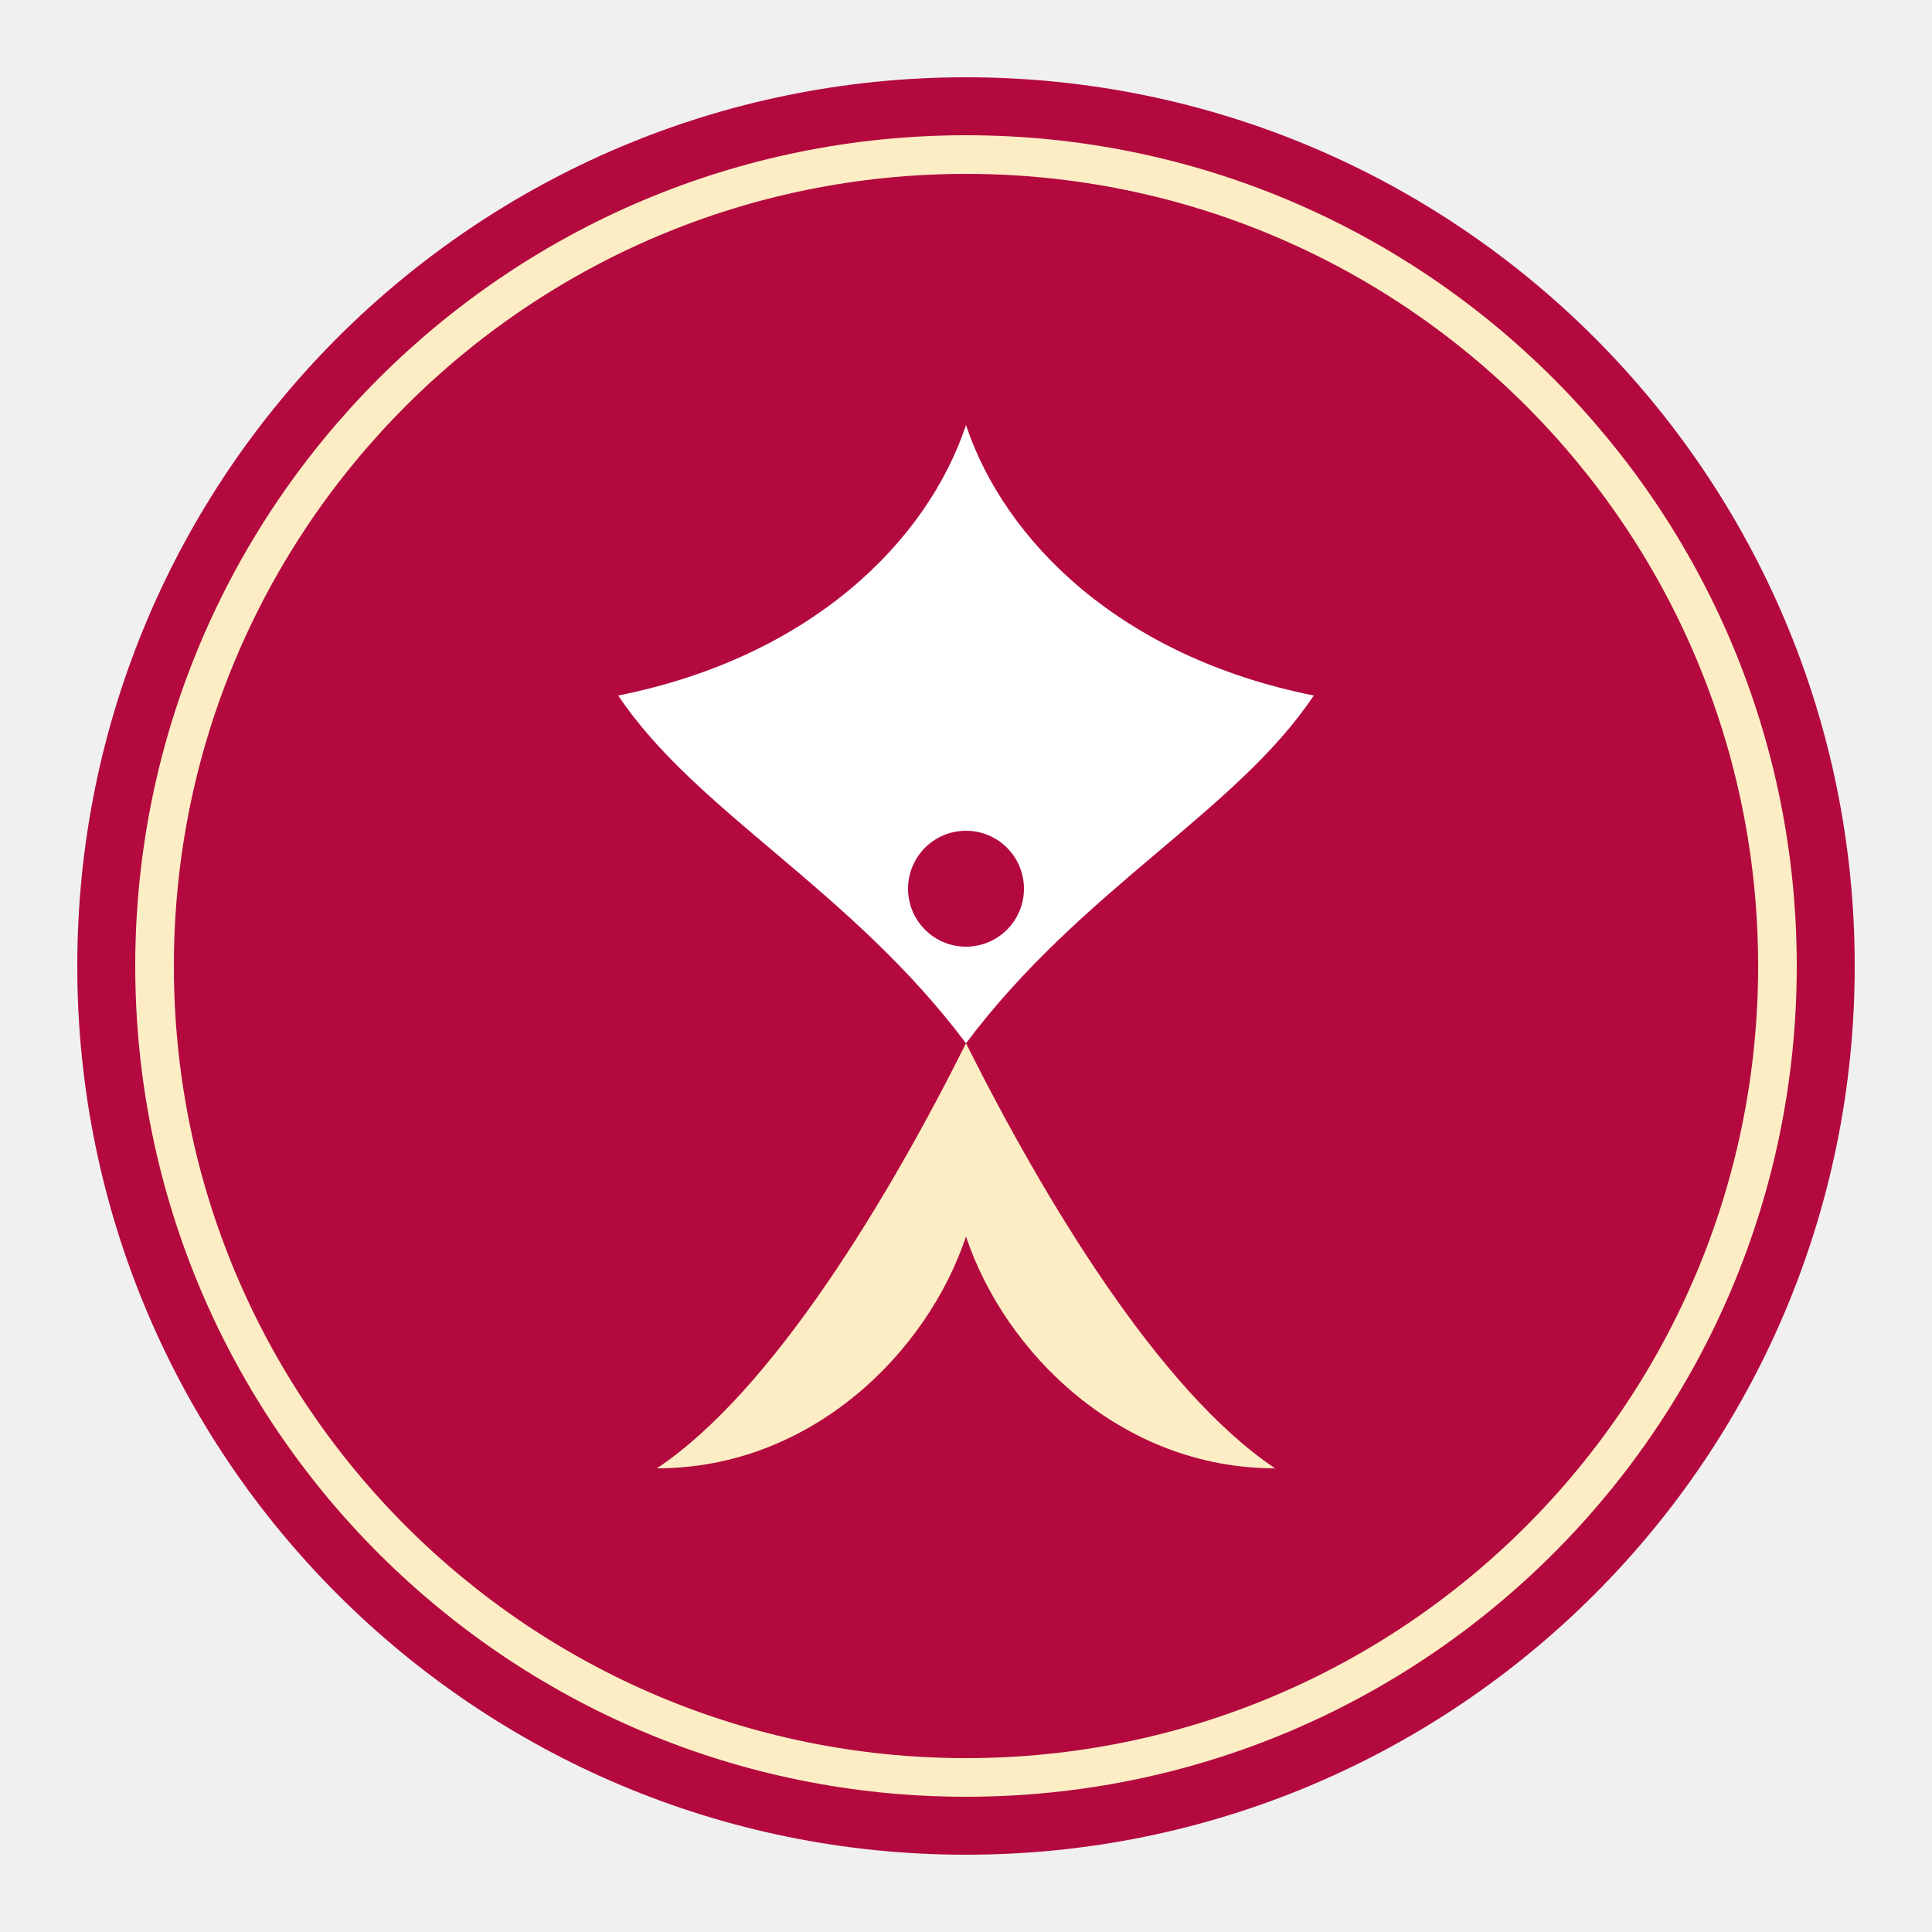
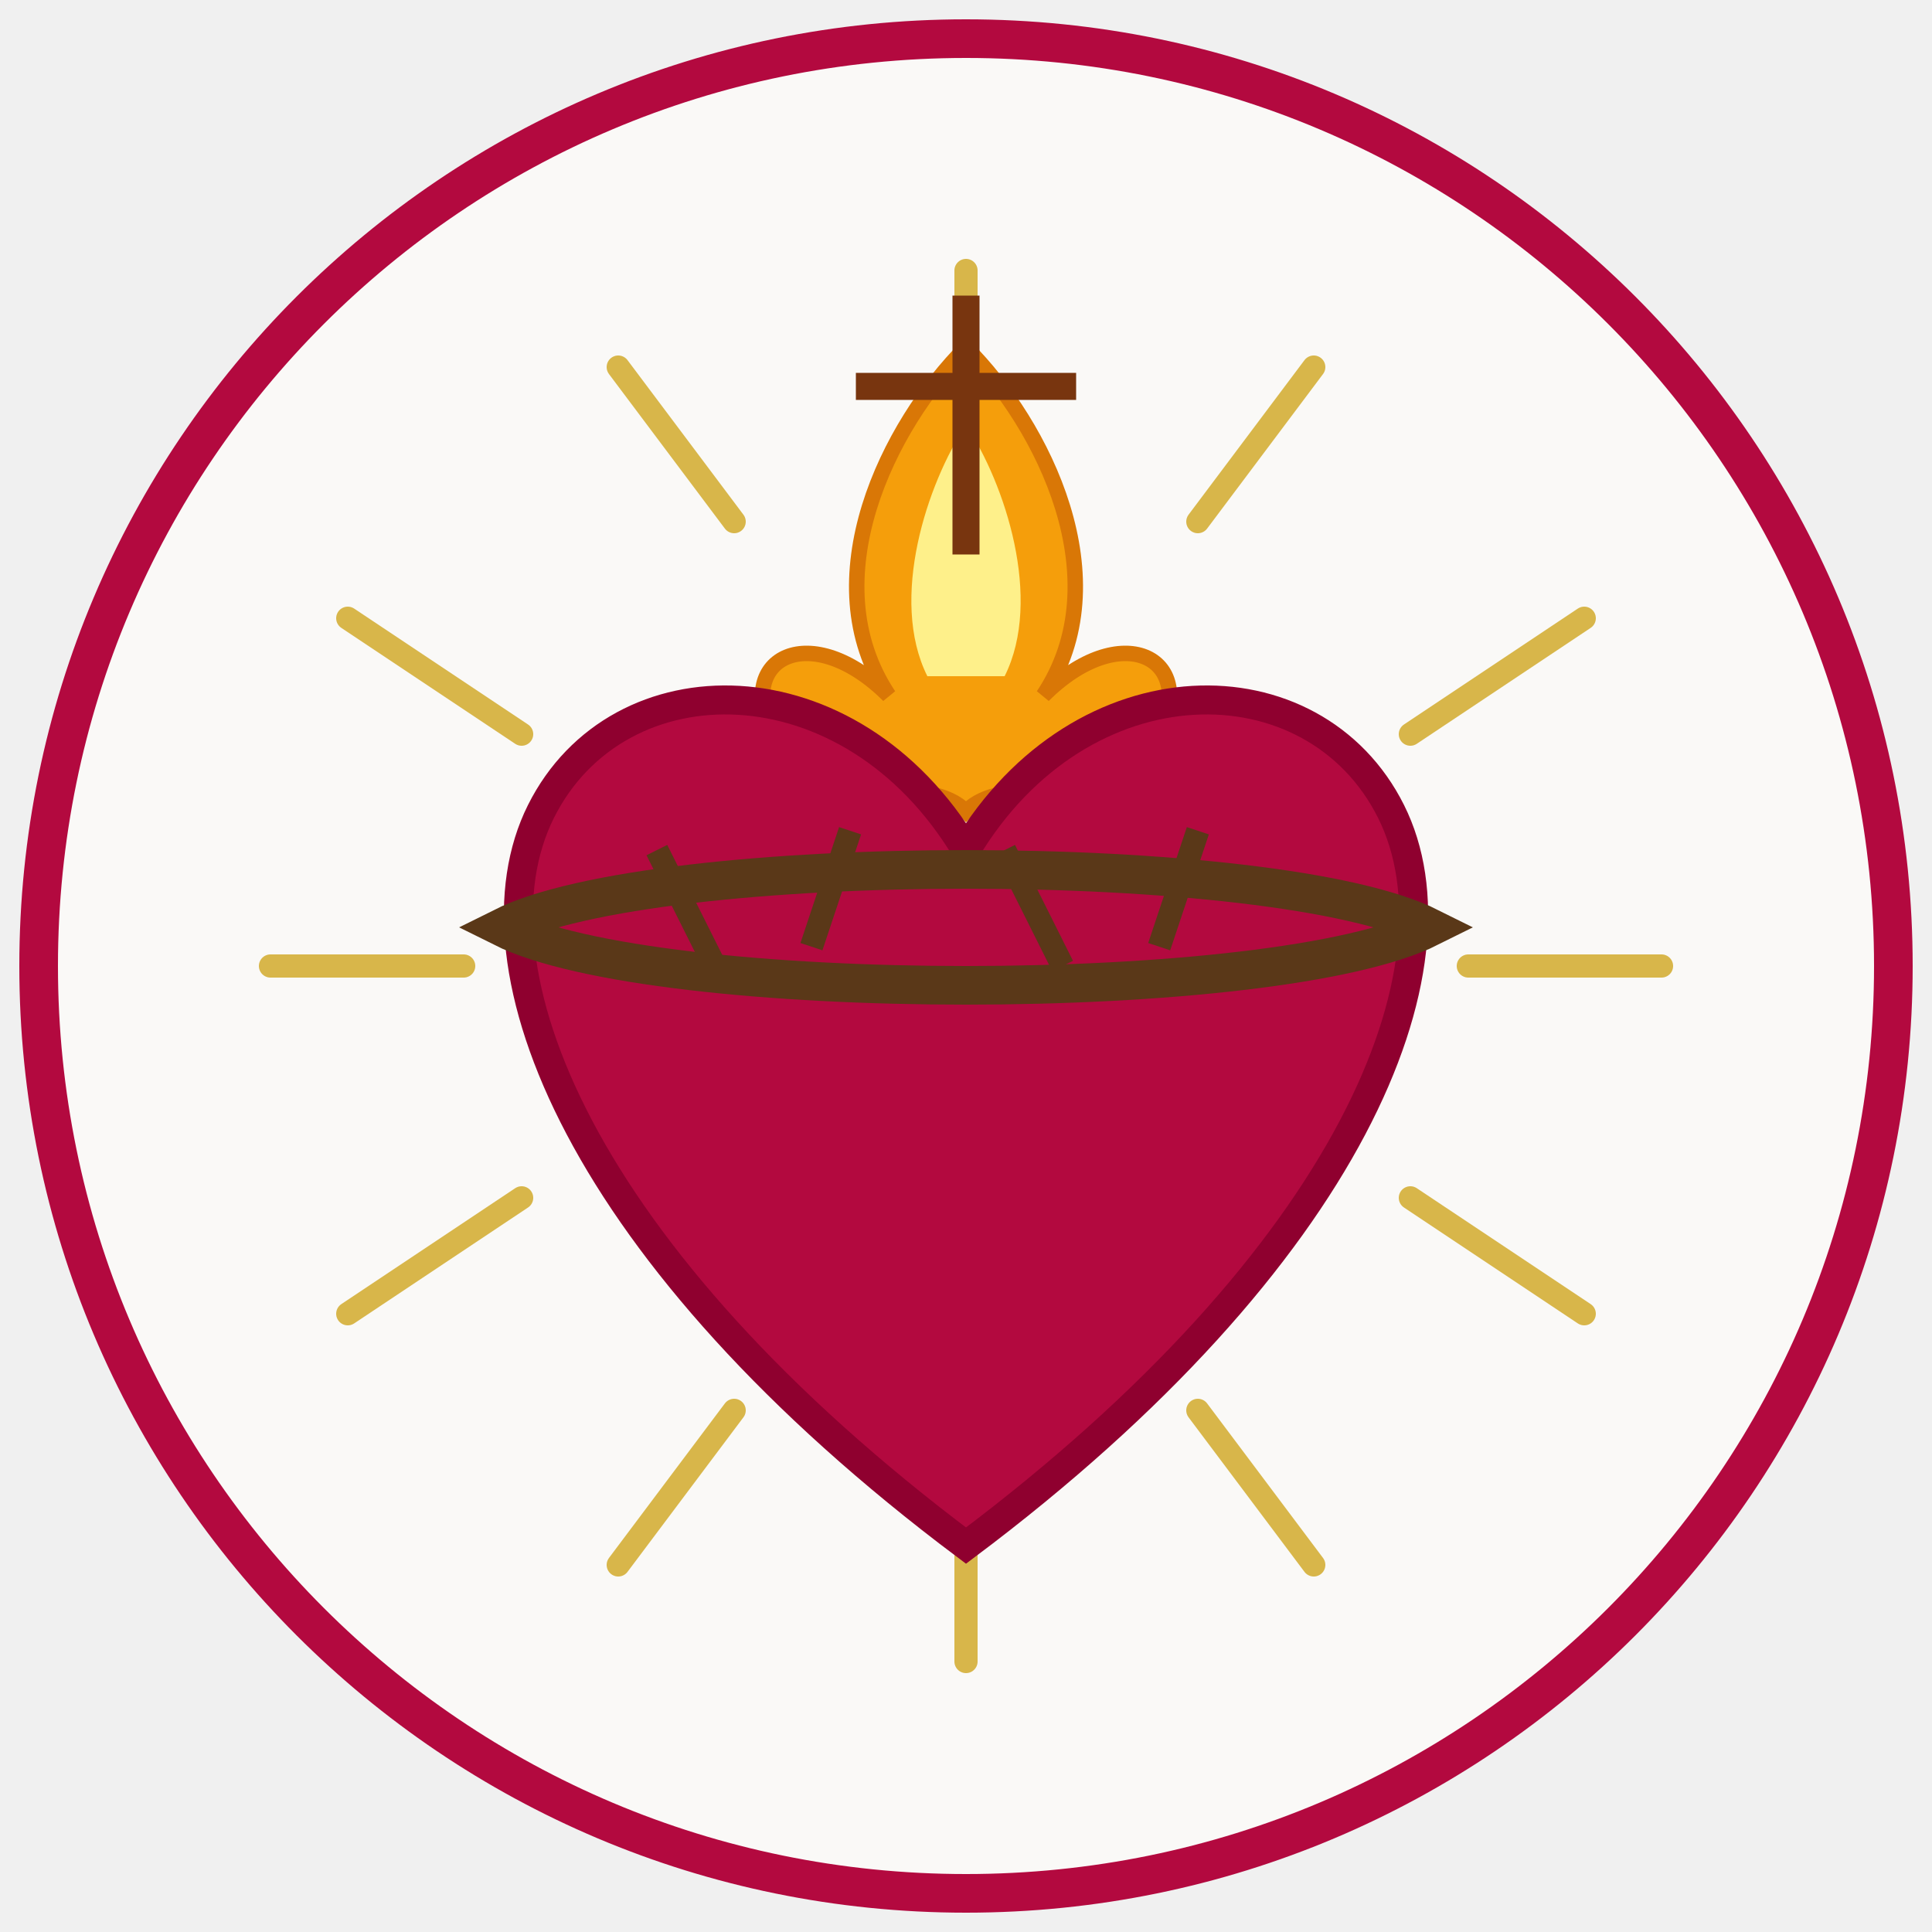
<svg xmlns="http://www.w3.org/2000/svg" viewBox="0 0 100 100">
-   <circle cx="50" cy="50" r="46" fill="#b3093f" />
-   <circle cx="50" cy="50" r="42" fill="none" stroke="#fcedc4" stroke-width="2" />
-   <path d="M50 22 C52 28 58 34 68 36 C64 42 56 46 50 54 C44 46 36 42 32 36 C42 34 48 28 50 22 Z" fill="#ffffff" />
-   <path d="M50 54 C54 62 60 72 66 76 C58 76 52 70 50 64 C48 70 42 76 34 76 C40 72 46 62 50 54 Z" fill="#fcedc4" />
-   <circle cx="50" cy="46" r="3" fill="#b3093f" />
+   <circle cx="50" cy="50" r="48" fill="#faf9f7" stroke="#b3093f" stroke-width="2" />
+   <g stroke="#d4af37" stroke-width="1.2" stroke-linecap="round" opacity="0.9">
+     <line x1="50" y1="14" x2="50" y2="24" />
+     <line x1="68" y1="19" x2="62" y2="27" />
+     <line x1="82" y1="32" x2="73" y2="38" />
+     <line x1="86" y1="50" x2="76" y2="50" />
+     <line x1="82" y1="68" x2="73" y2="62" />
+     <line x1="68" y1="81" x2="62" y2="73" />
+     <line x1="50" y1="86" x2="50" y2="76" />
+     <line x1="32" y1="81" x2="38" y2="73" />
+     <line x1="18" y1="68" x2="27" y2="62" />
+     <line x1="14" y1="50" x2="24" y2="50" />
+     <line x1="18" y1="32" x2="27" y2="38" />
+     <line x1="32" y1="19" x2="38" y2="27" />
+   </g>
+   <path d="M46 36 C42 30 46 22 50 18 C54 22 58 30 54 36 C58 32 62 34 60 38 C56 42 52 40 50 42 C48 40 44 42 40 38 C38 34 42 32 46 36 Z" fill="#f59e0b" stroke="#d97706" stroke-width="0.8" />
+   <path d="M48 35 C46 31 48 25 50 22 C52 25 54 31 52 35 Z" fill="#fef08a" />
+   <g stroke="#78350f" stroke-width="1.4" stroke-linecap="square">
+     <line x1="50" y1="16" x2="50" y2="28" />
+     <line x1="45" y1="20" x2="55" y2="20" />
+   </g>
+   <path d="M50 80 C30 65 24 50 28 42 C32 34 44 34 50 44 C56 34 68 34 72 42 C76 50 70 65 50 80 Z" fill="#b3093f" stroke="#8f002f" stroke-width="1.5" />
+   <path d="M26 48 C34 44 66 44 74 48 C66 52 34 52 26 48 Z" fill="none" stroke="#5a3818" stroke-width="2" stroke-linecap="round" />
+   <g stroke="#5a3818" stroke-width="1.2">
+     <line x1="34" y1="44" x2="37" y2="50" />
+     <line x1="44" y1="43" x2="42" y2="49" />
+     <line x1="52" y1="44" x2="55" y2="50" />
+     <line x1="62" y1="43" x2="60" y2="49" />
+   </g>
</svg>
